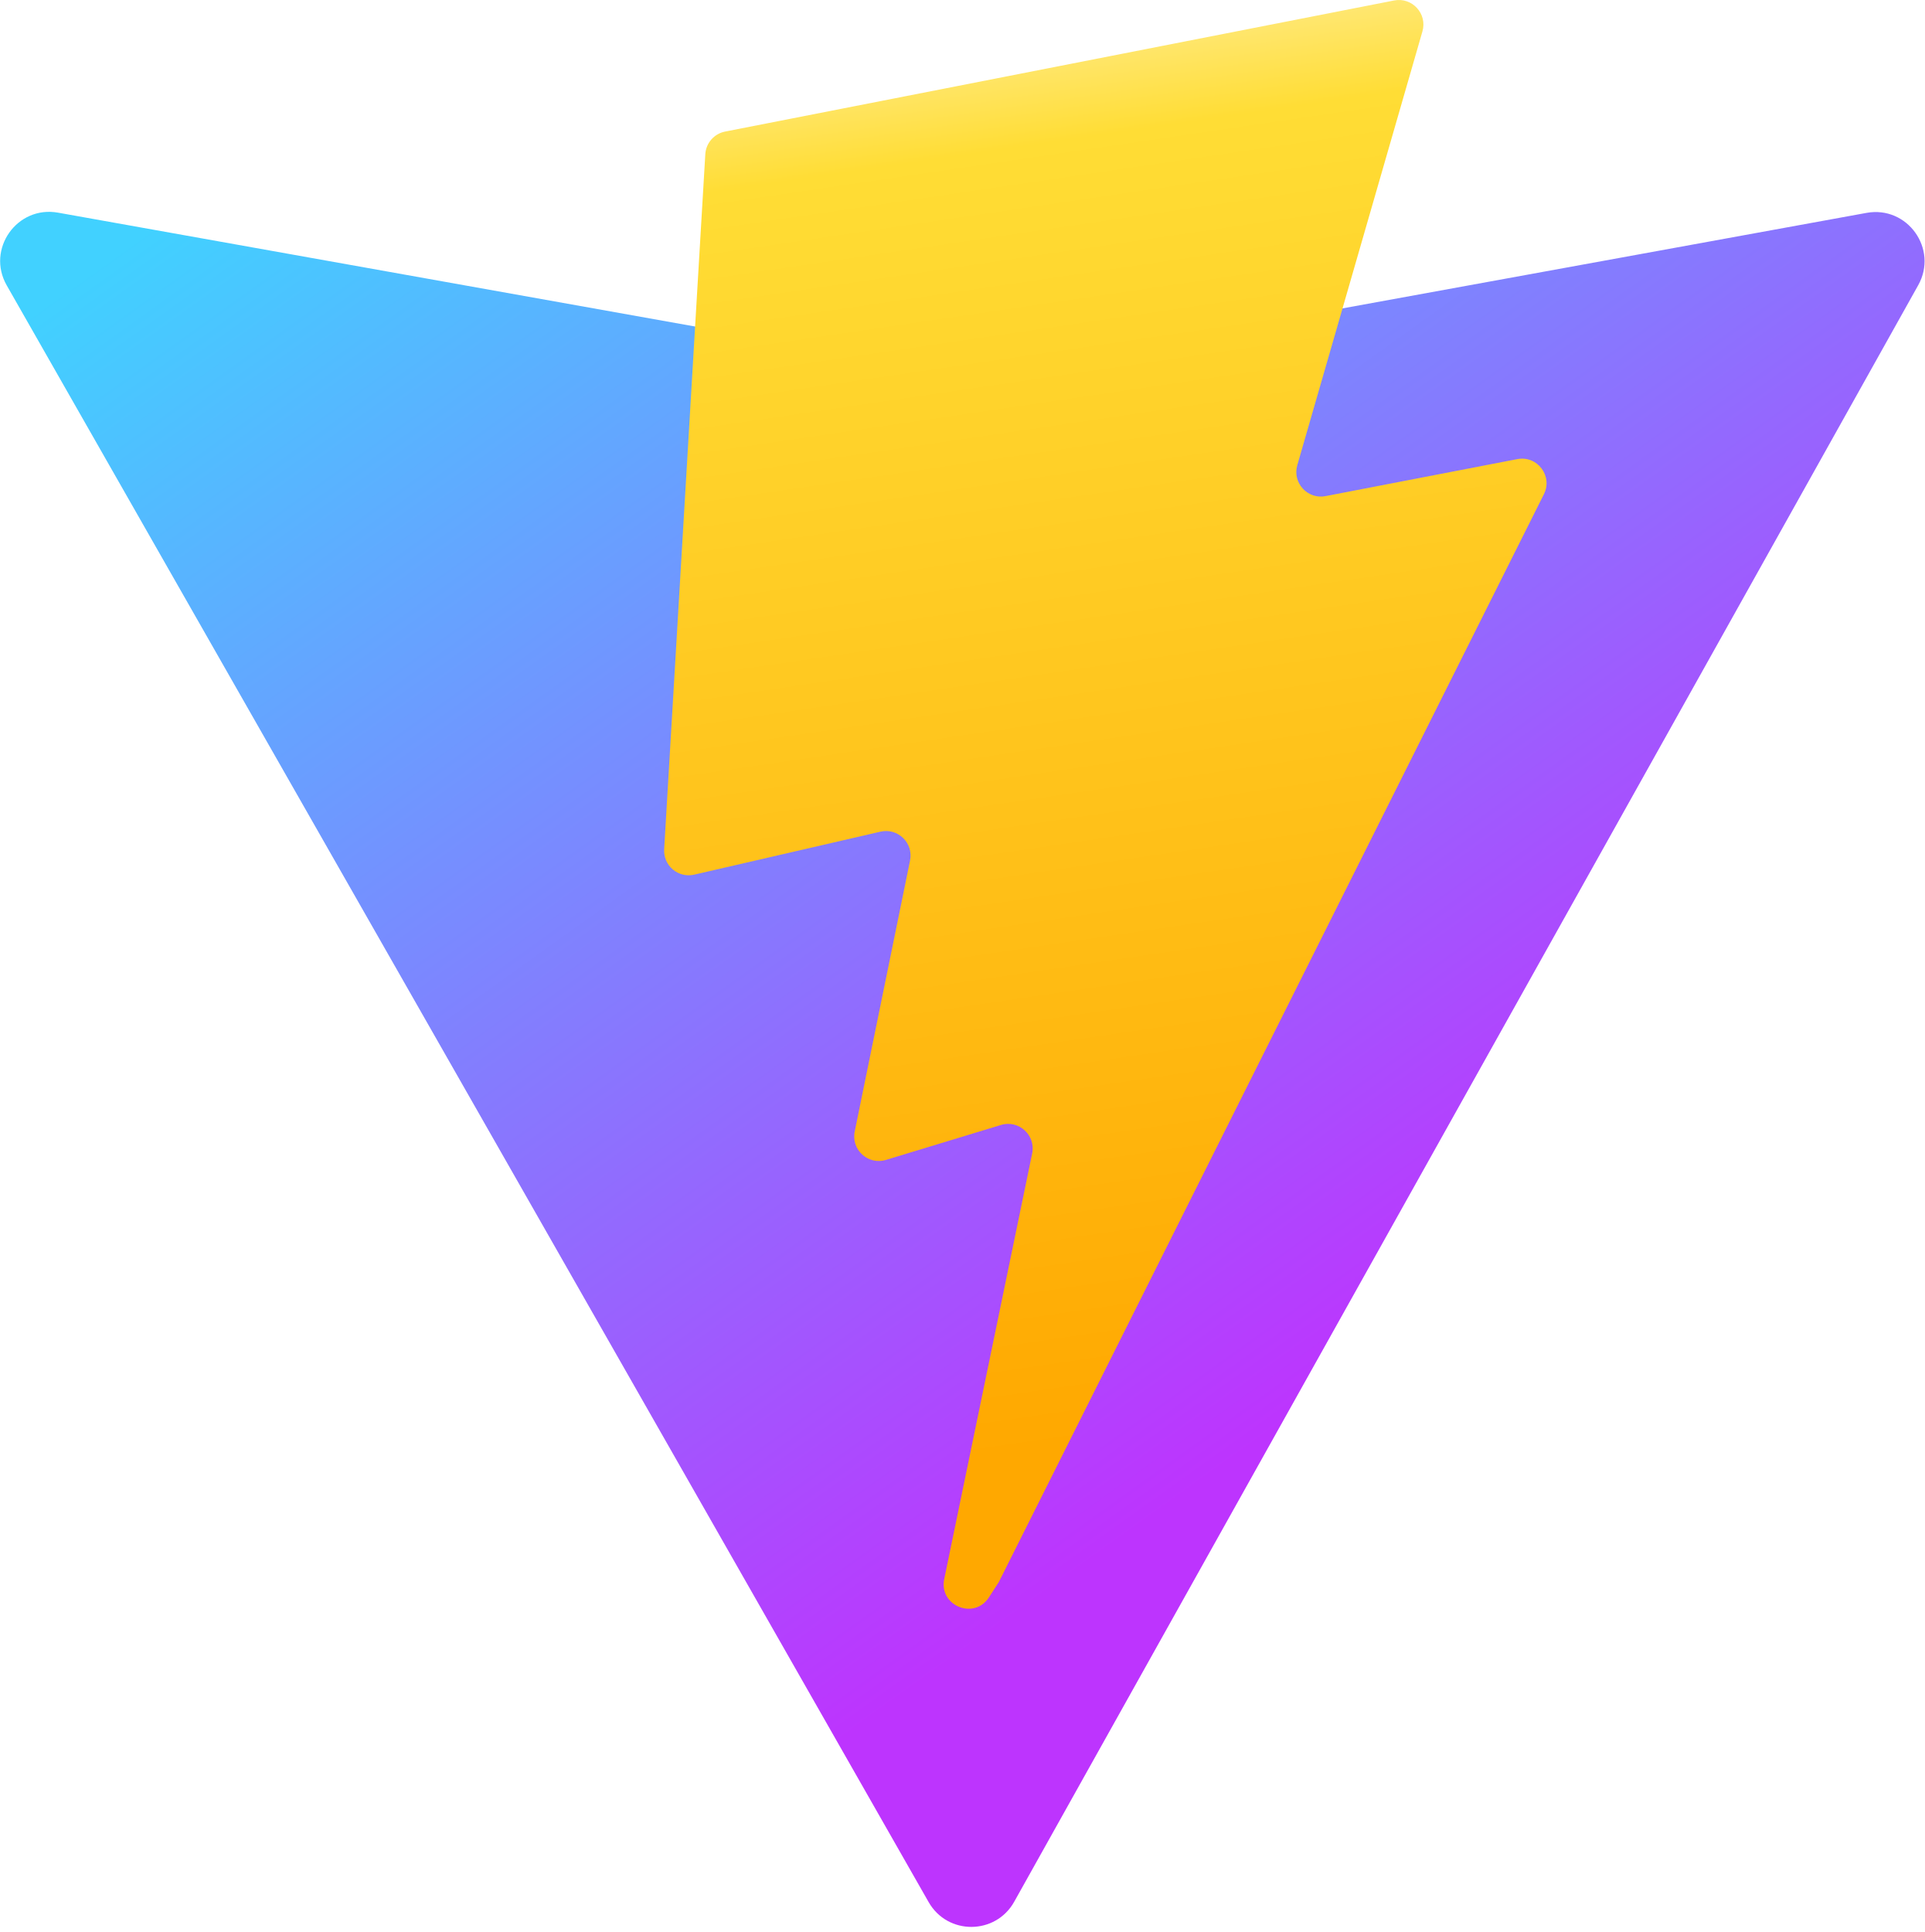
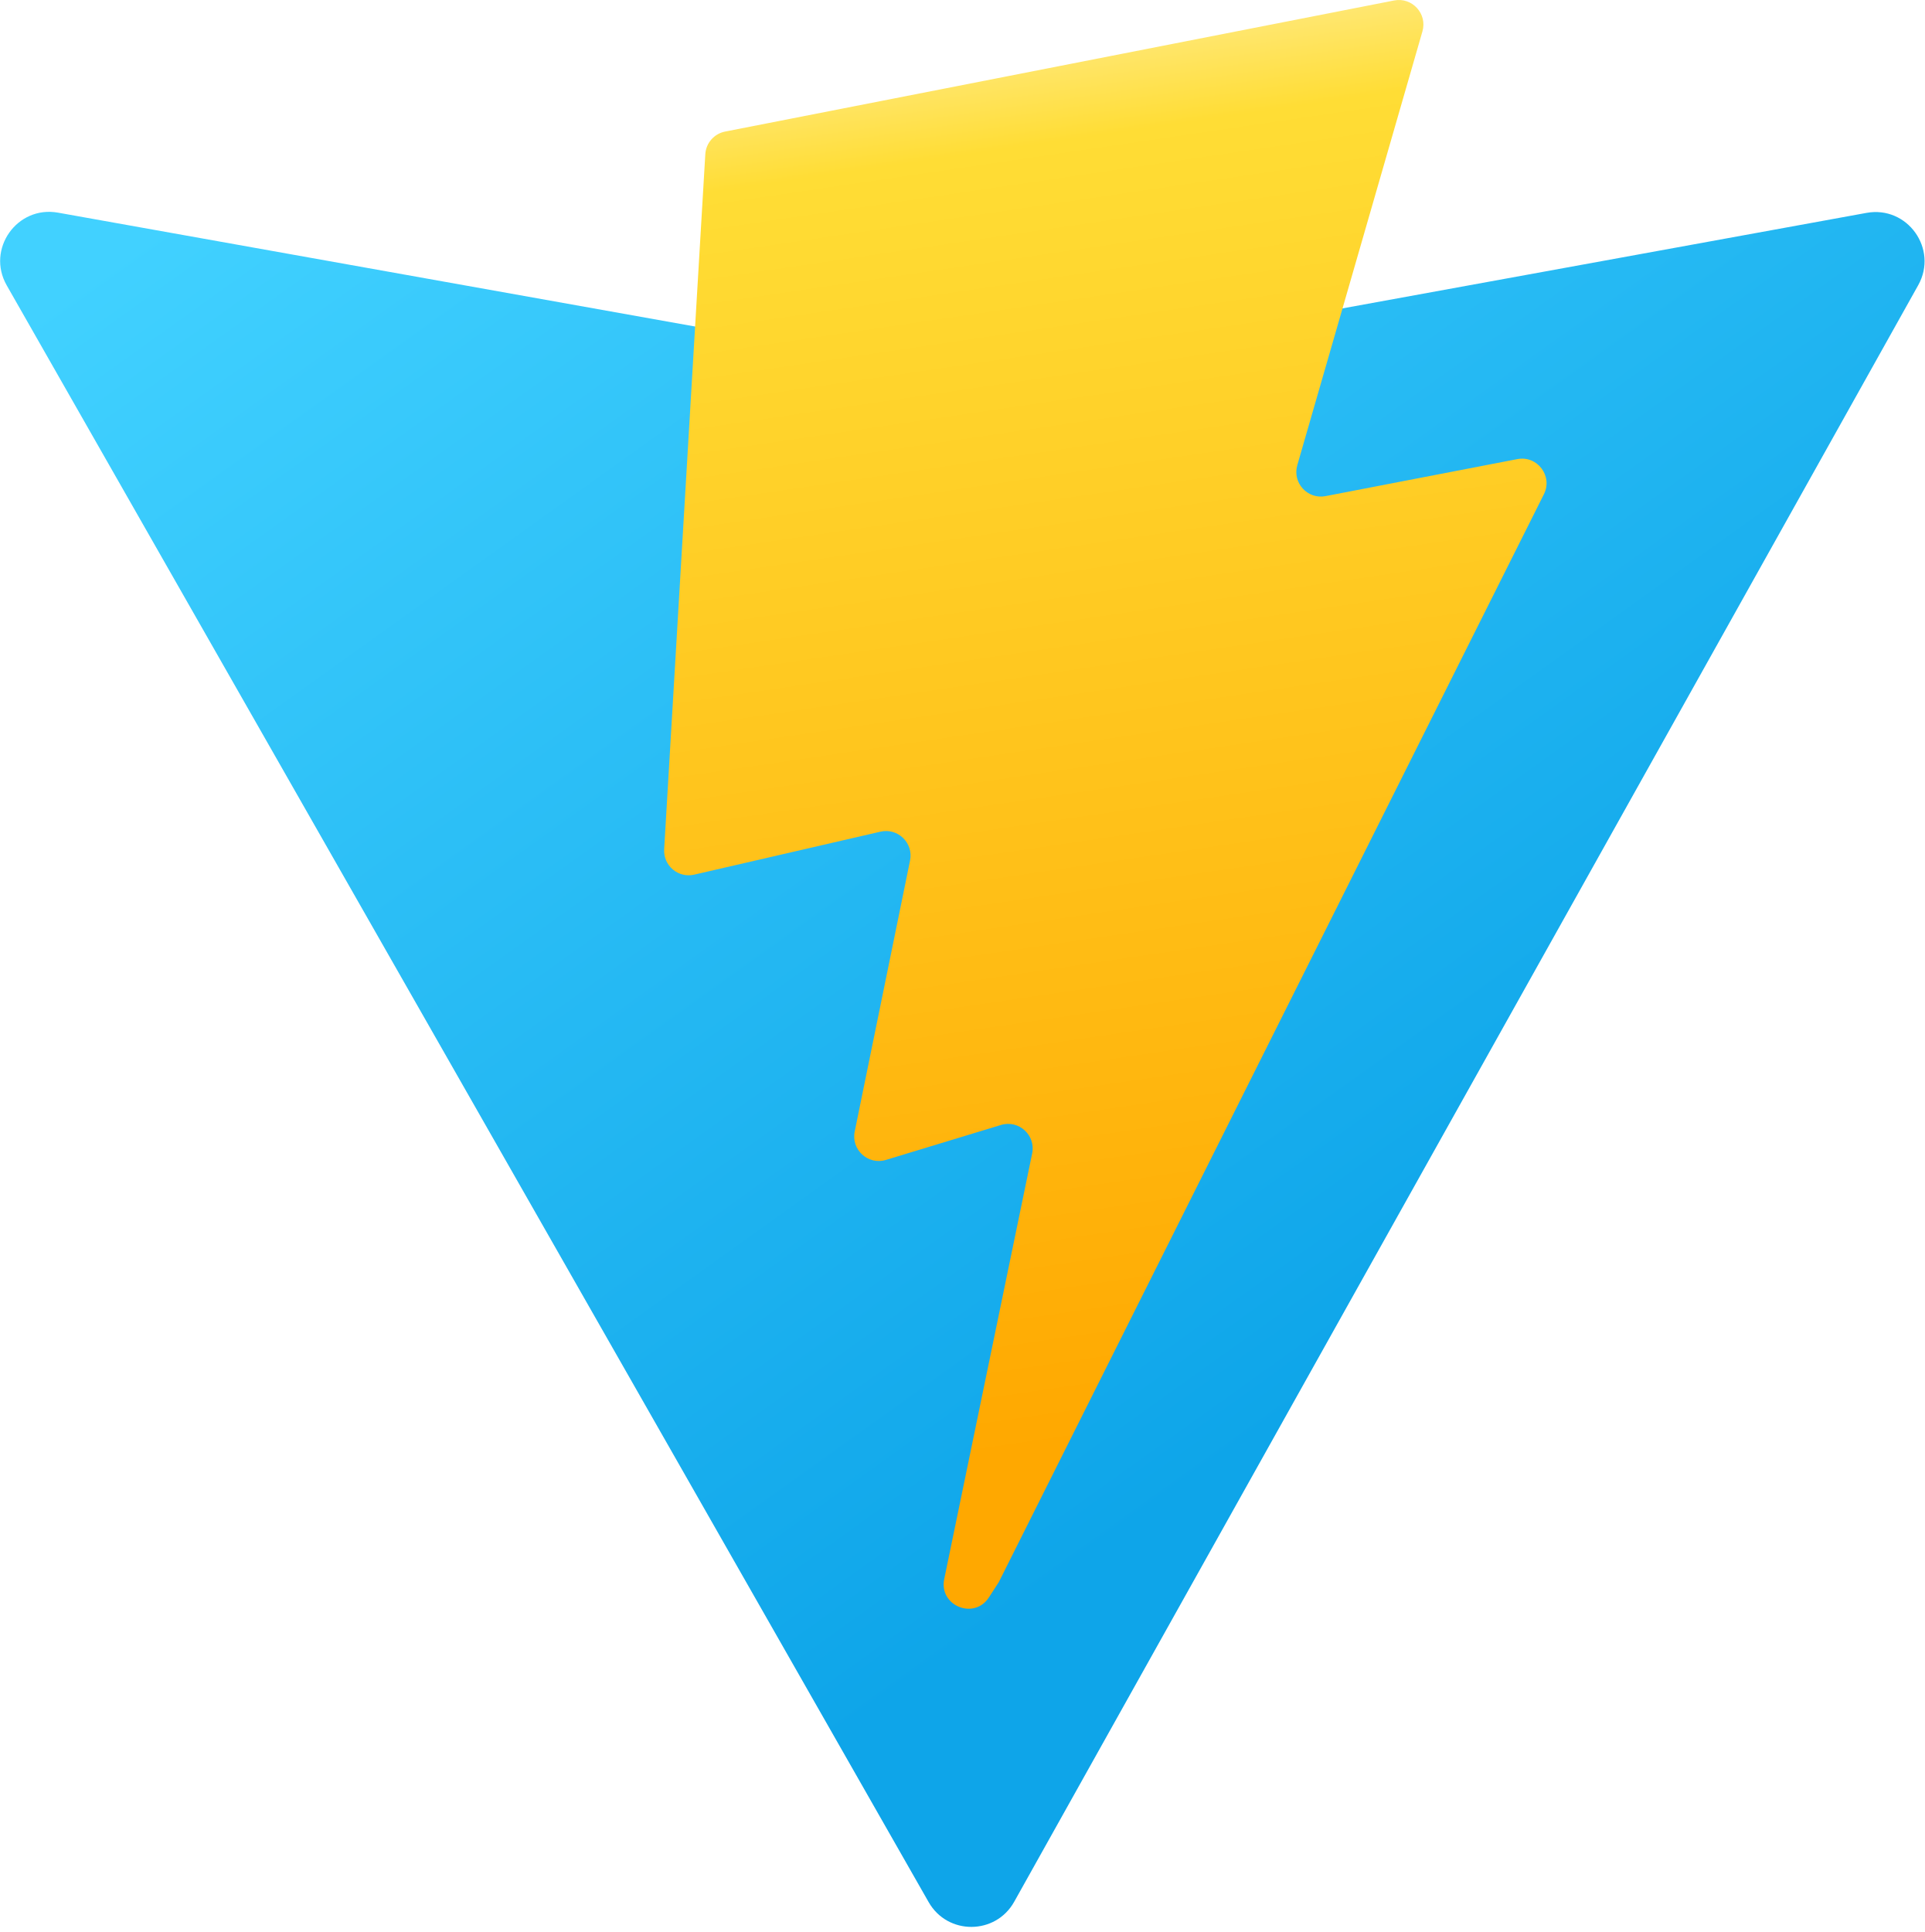
<svg xmlns="http://www.w3.org/2000/svg" aria-hidden="true" role="img" class="iconify iconify--logos" width="31.88" height="32" preserveAspectRatio="xMidYMid meet" viewBox="0 0 256 257">
  <defs>
    <linearGradient id="IconifyId1813088fe1fbc01fb466" x1="-.828%" x2="57.636%" y1="7.652%" y2="78.411%">
      <stop offset="0%" stop-color="#41D1FF" />
-       <stop offset="100%" stop-color="#BD34FE" />
+       <stop offset="100%" stop-color="#0EA5E9" />
    </linearGradient>
    <linearGradient id="IconifyId1813088fe1fbc01fb467" x1="43.376%" x2="50.316%" y1="2.242%" y2="89.03%">
      <stop offset="0%" stop-color="#FFEA83" />
      <stop offset="8.333%" stop-color="#FFDD35" />
      <stop offset="100%" stop-color="#FFA800" />
    </linearGradient>
  </defs>
  <path fill="url(#IconifyId1813088fe1fbc01fb466)" d="M255.153 37.938L134.897 252.976c-2.483 4.44-8.862 4.466-11.382.048L.875 37.958c-2.746-4.814 1.371-10.646 6.827-9.67l120.385 21.517a6.537 6.537 0 0 0 2.322-.004l117.867-21.483c5.438-.991 9.574 4.796 6.877 9.62Z" />
  <path fill="url(#IconifyId1813088fe1fbc01fb467)" d="M185.432.063L96.44 17.501a3.268 3.268 0 0 0-2.634 3.014l-5.474 92.456a3.268 3.268 0 0 0 3.997 3.378l24.777-5.718c2.318-.535 4.413 1.507 3.936 3.838l-7.361 36.047c-.495 2.426 1.782 4.5 4.151 3.78l15.304-4.649c2.372-.72 4.652 1.36 4.15 3.788l-11.698 56.621c-.732 3.542 3.979 5.473 5.943 2.437l1.313-2.028l72.516-144.72c1.215-2.423-.88-5.186-3.54-4.672l-25.505 4.922c-2.396.462-4.435-1.77-3.759-4.114l16.646-57.705c.677-2.35-1.37-4.583-3.769-4.113Z" />
</svg>
